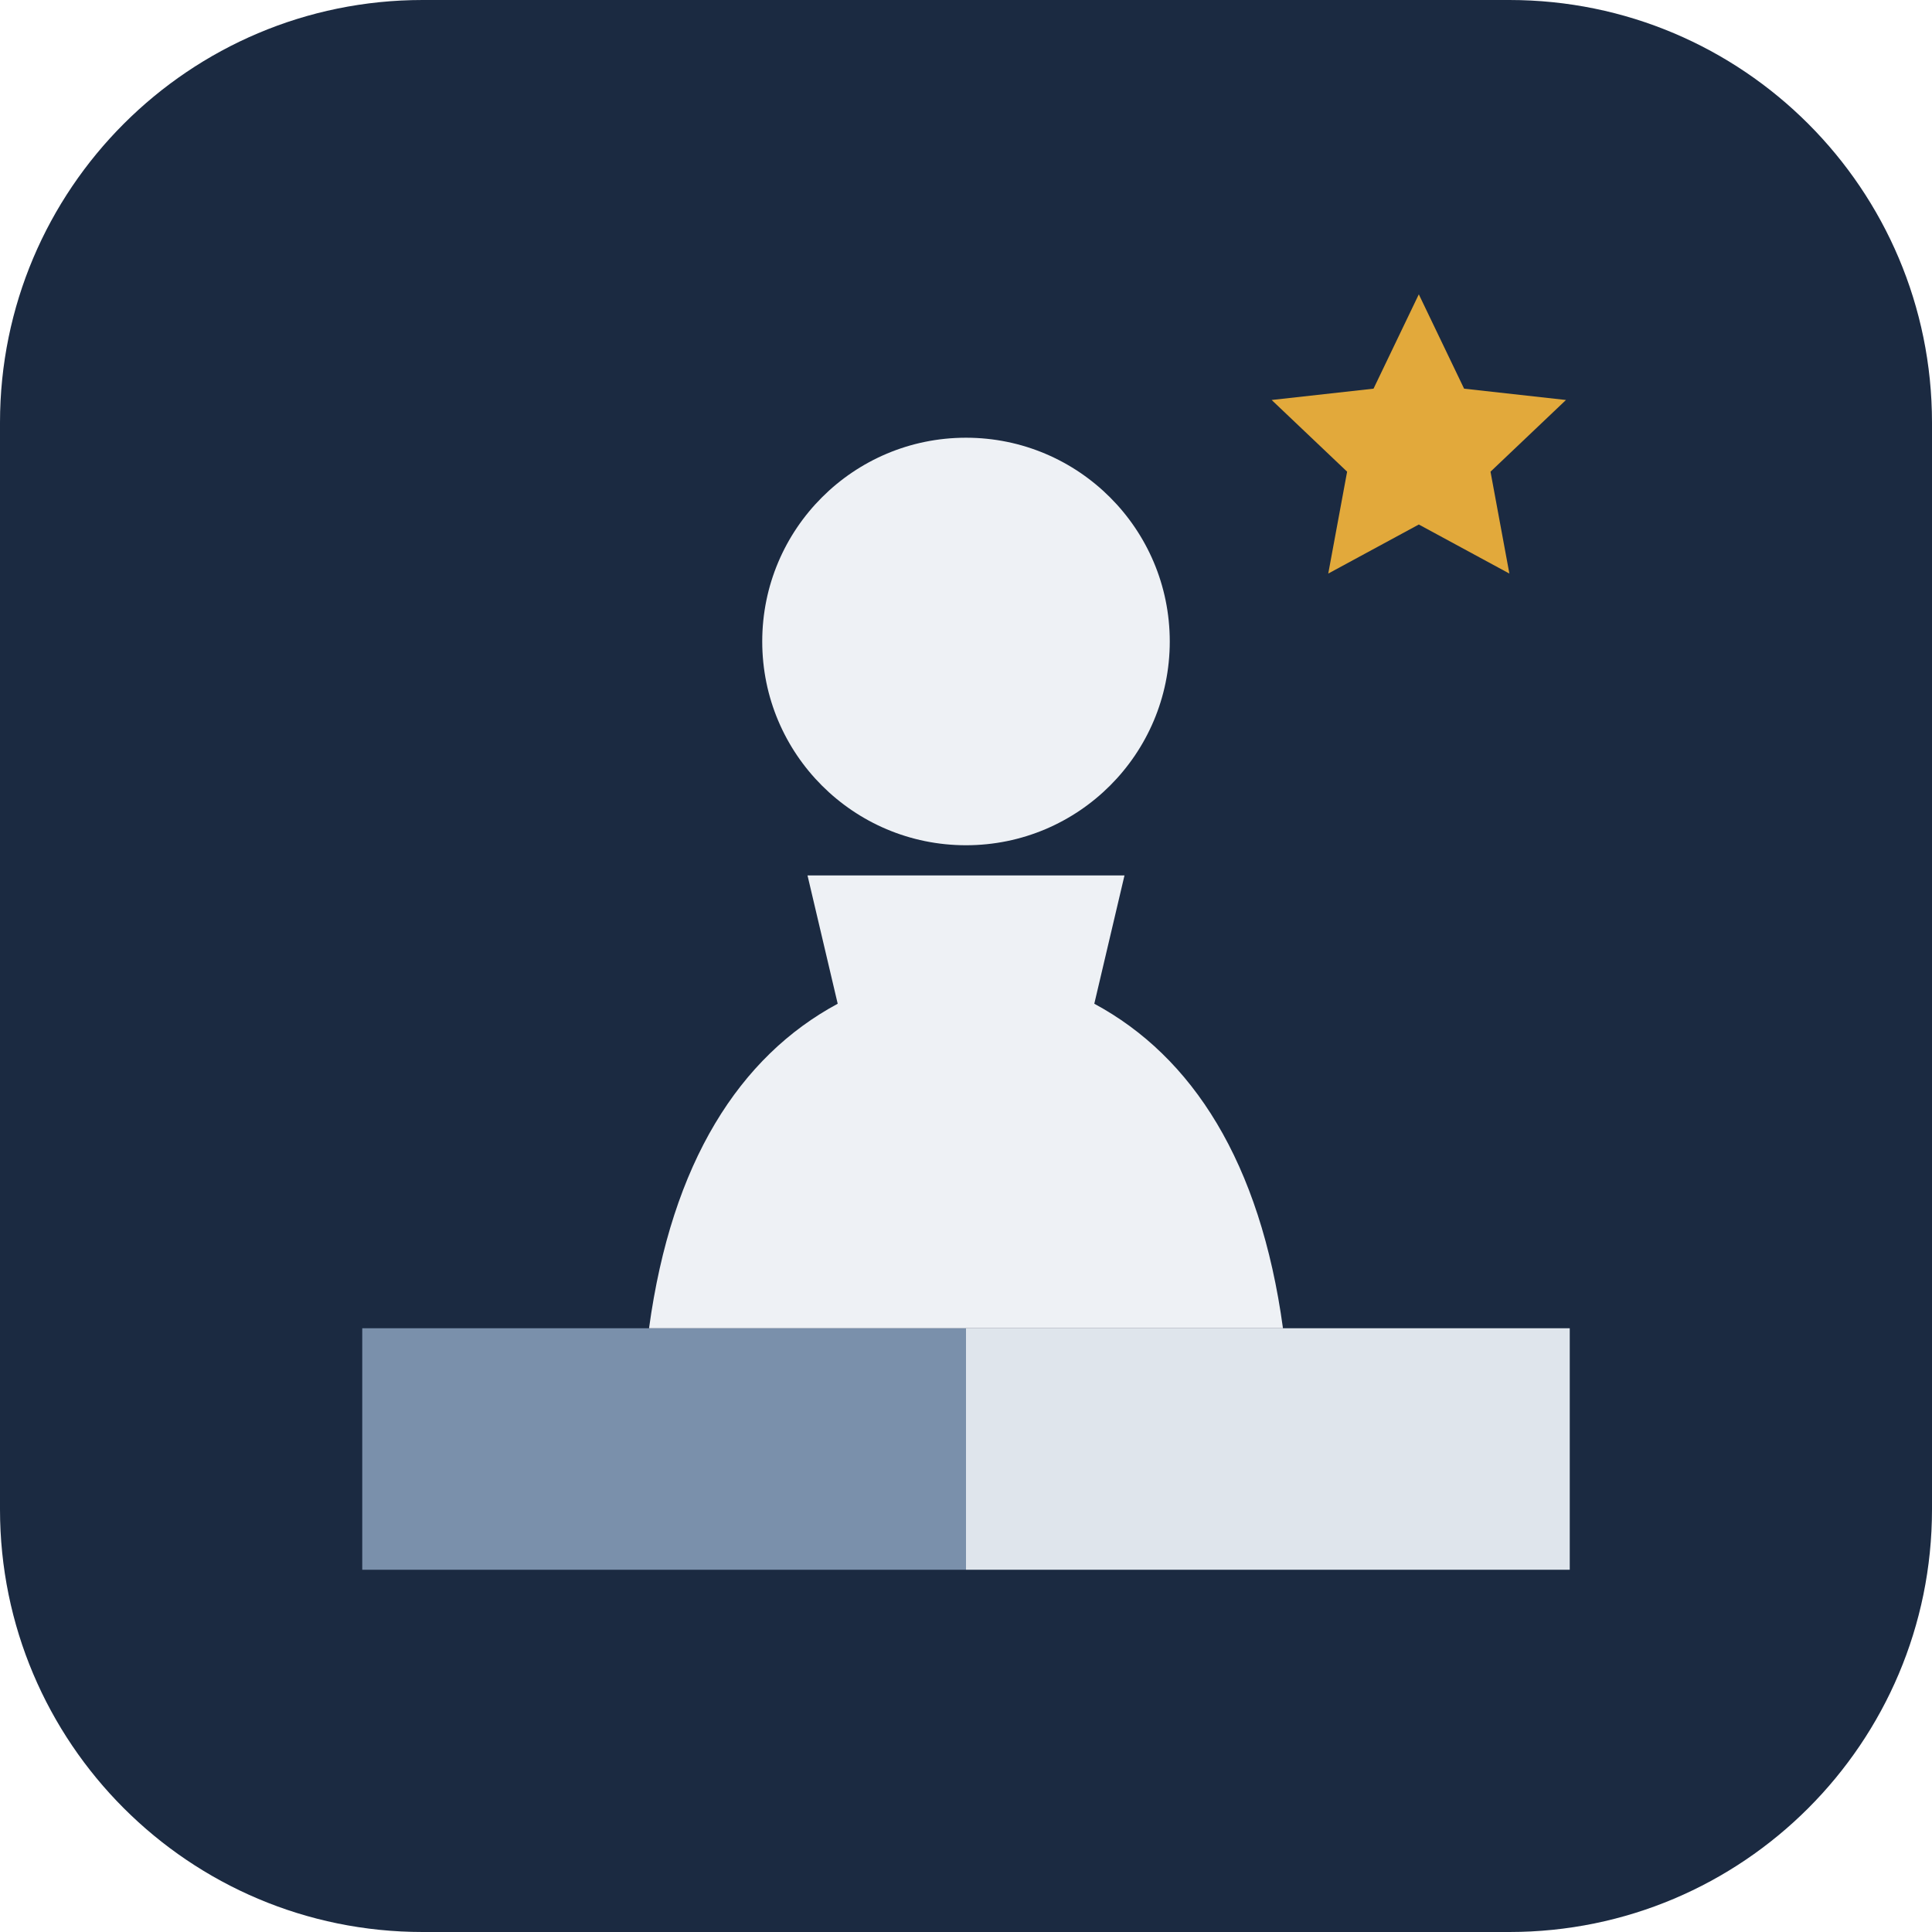
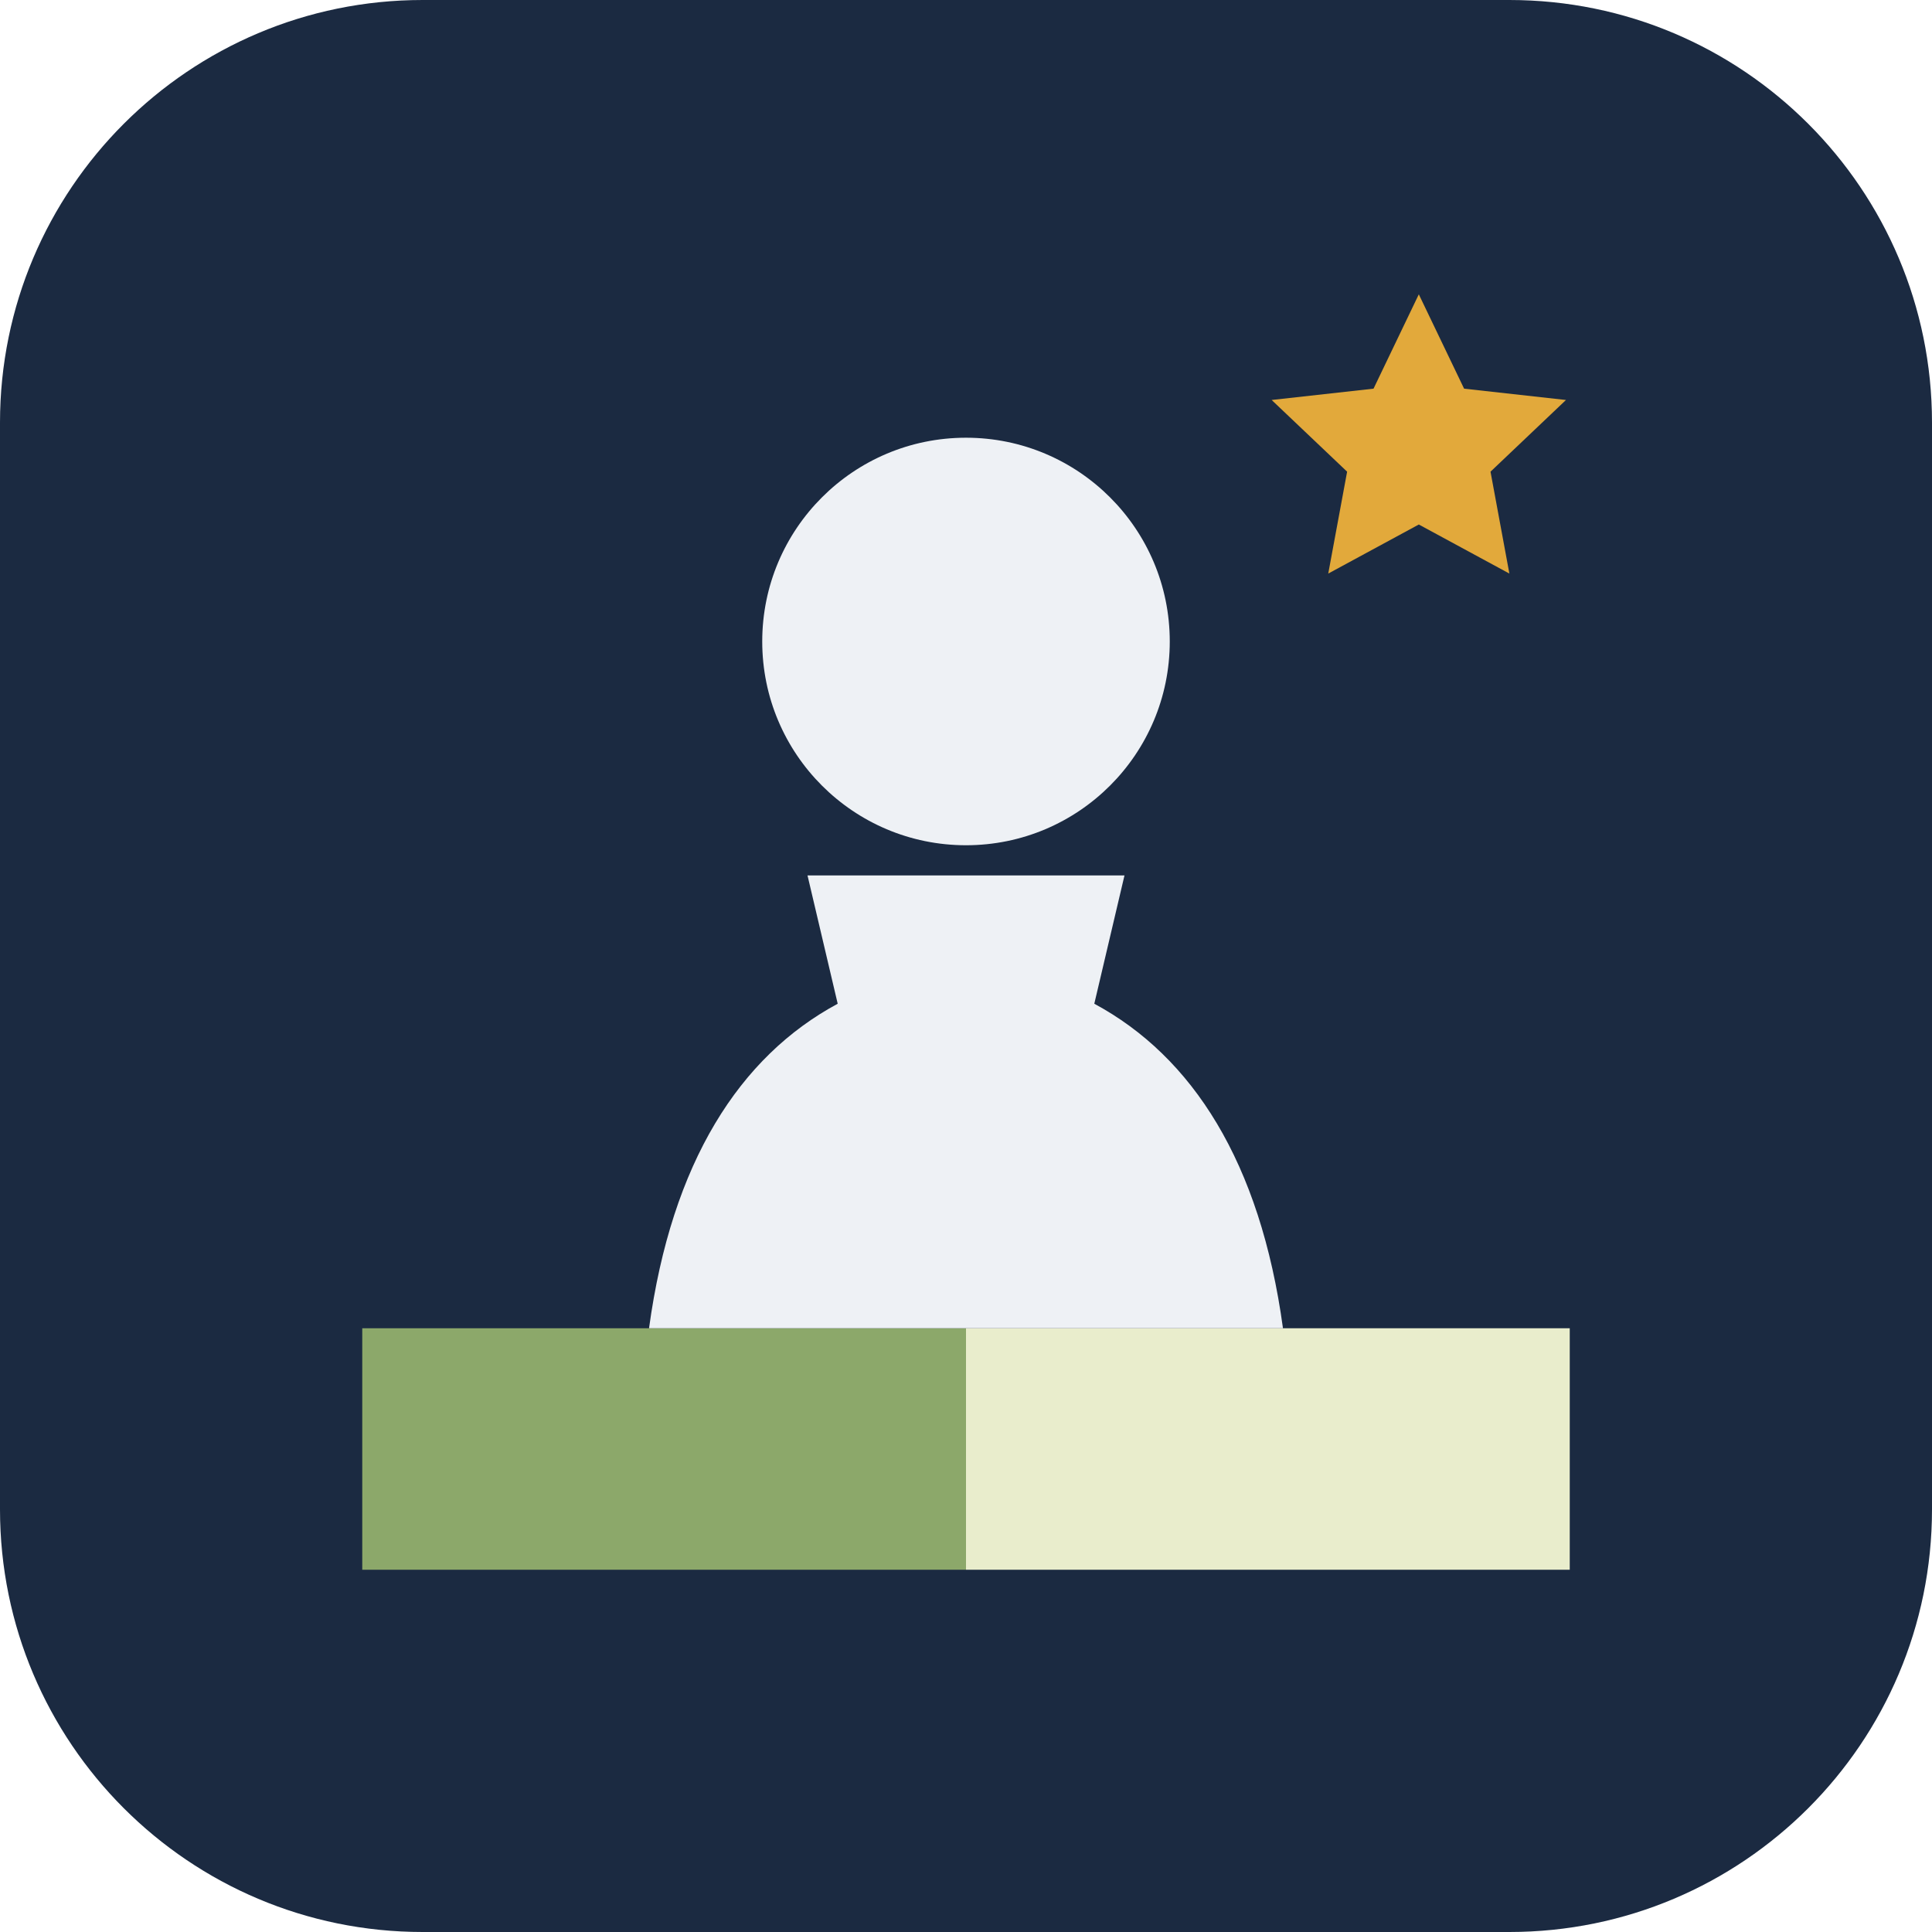
<svg xmlns="http://www.w3.org/2000/svg" viewBox="0 0 512 512">
  <rect width="512" height="512" rx="112" fill="#1b2a41" />
-   <rect x="96" y="352" width="160" height="64" fill="#7a90ab" />
-   <rect x="256" y="352" width="160" height="64" fill="#dfe5ec" />
+   <rect x="96" y="352" width="160" height="64" fill="#8ca86a" />
+   <rect x="256" y="352" width="160" height="64" fill="#e9edcc" />
  <circle cx="256" cy="170" r="54" fill="#eef1f5" />
  <path d="M214 232h84l-8 34c26 14 44 42 50 86H172c6-44 24-72 50-86z" fill="#eef1f5" />
  <path d="M376 78l12 25 27 3-20 19 5 27-24-13-24 13 5-27-20-19 27-3z" fill="#e2a93b" />
</svg>
